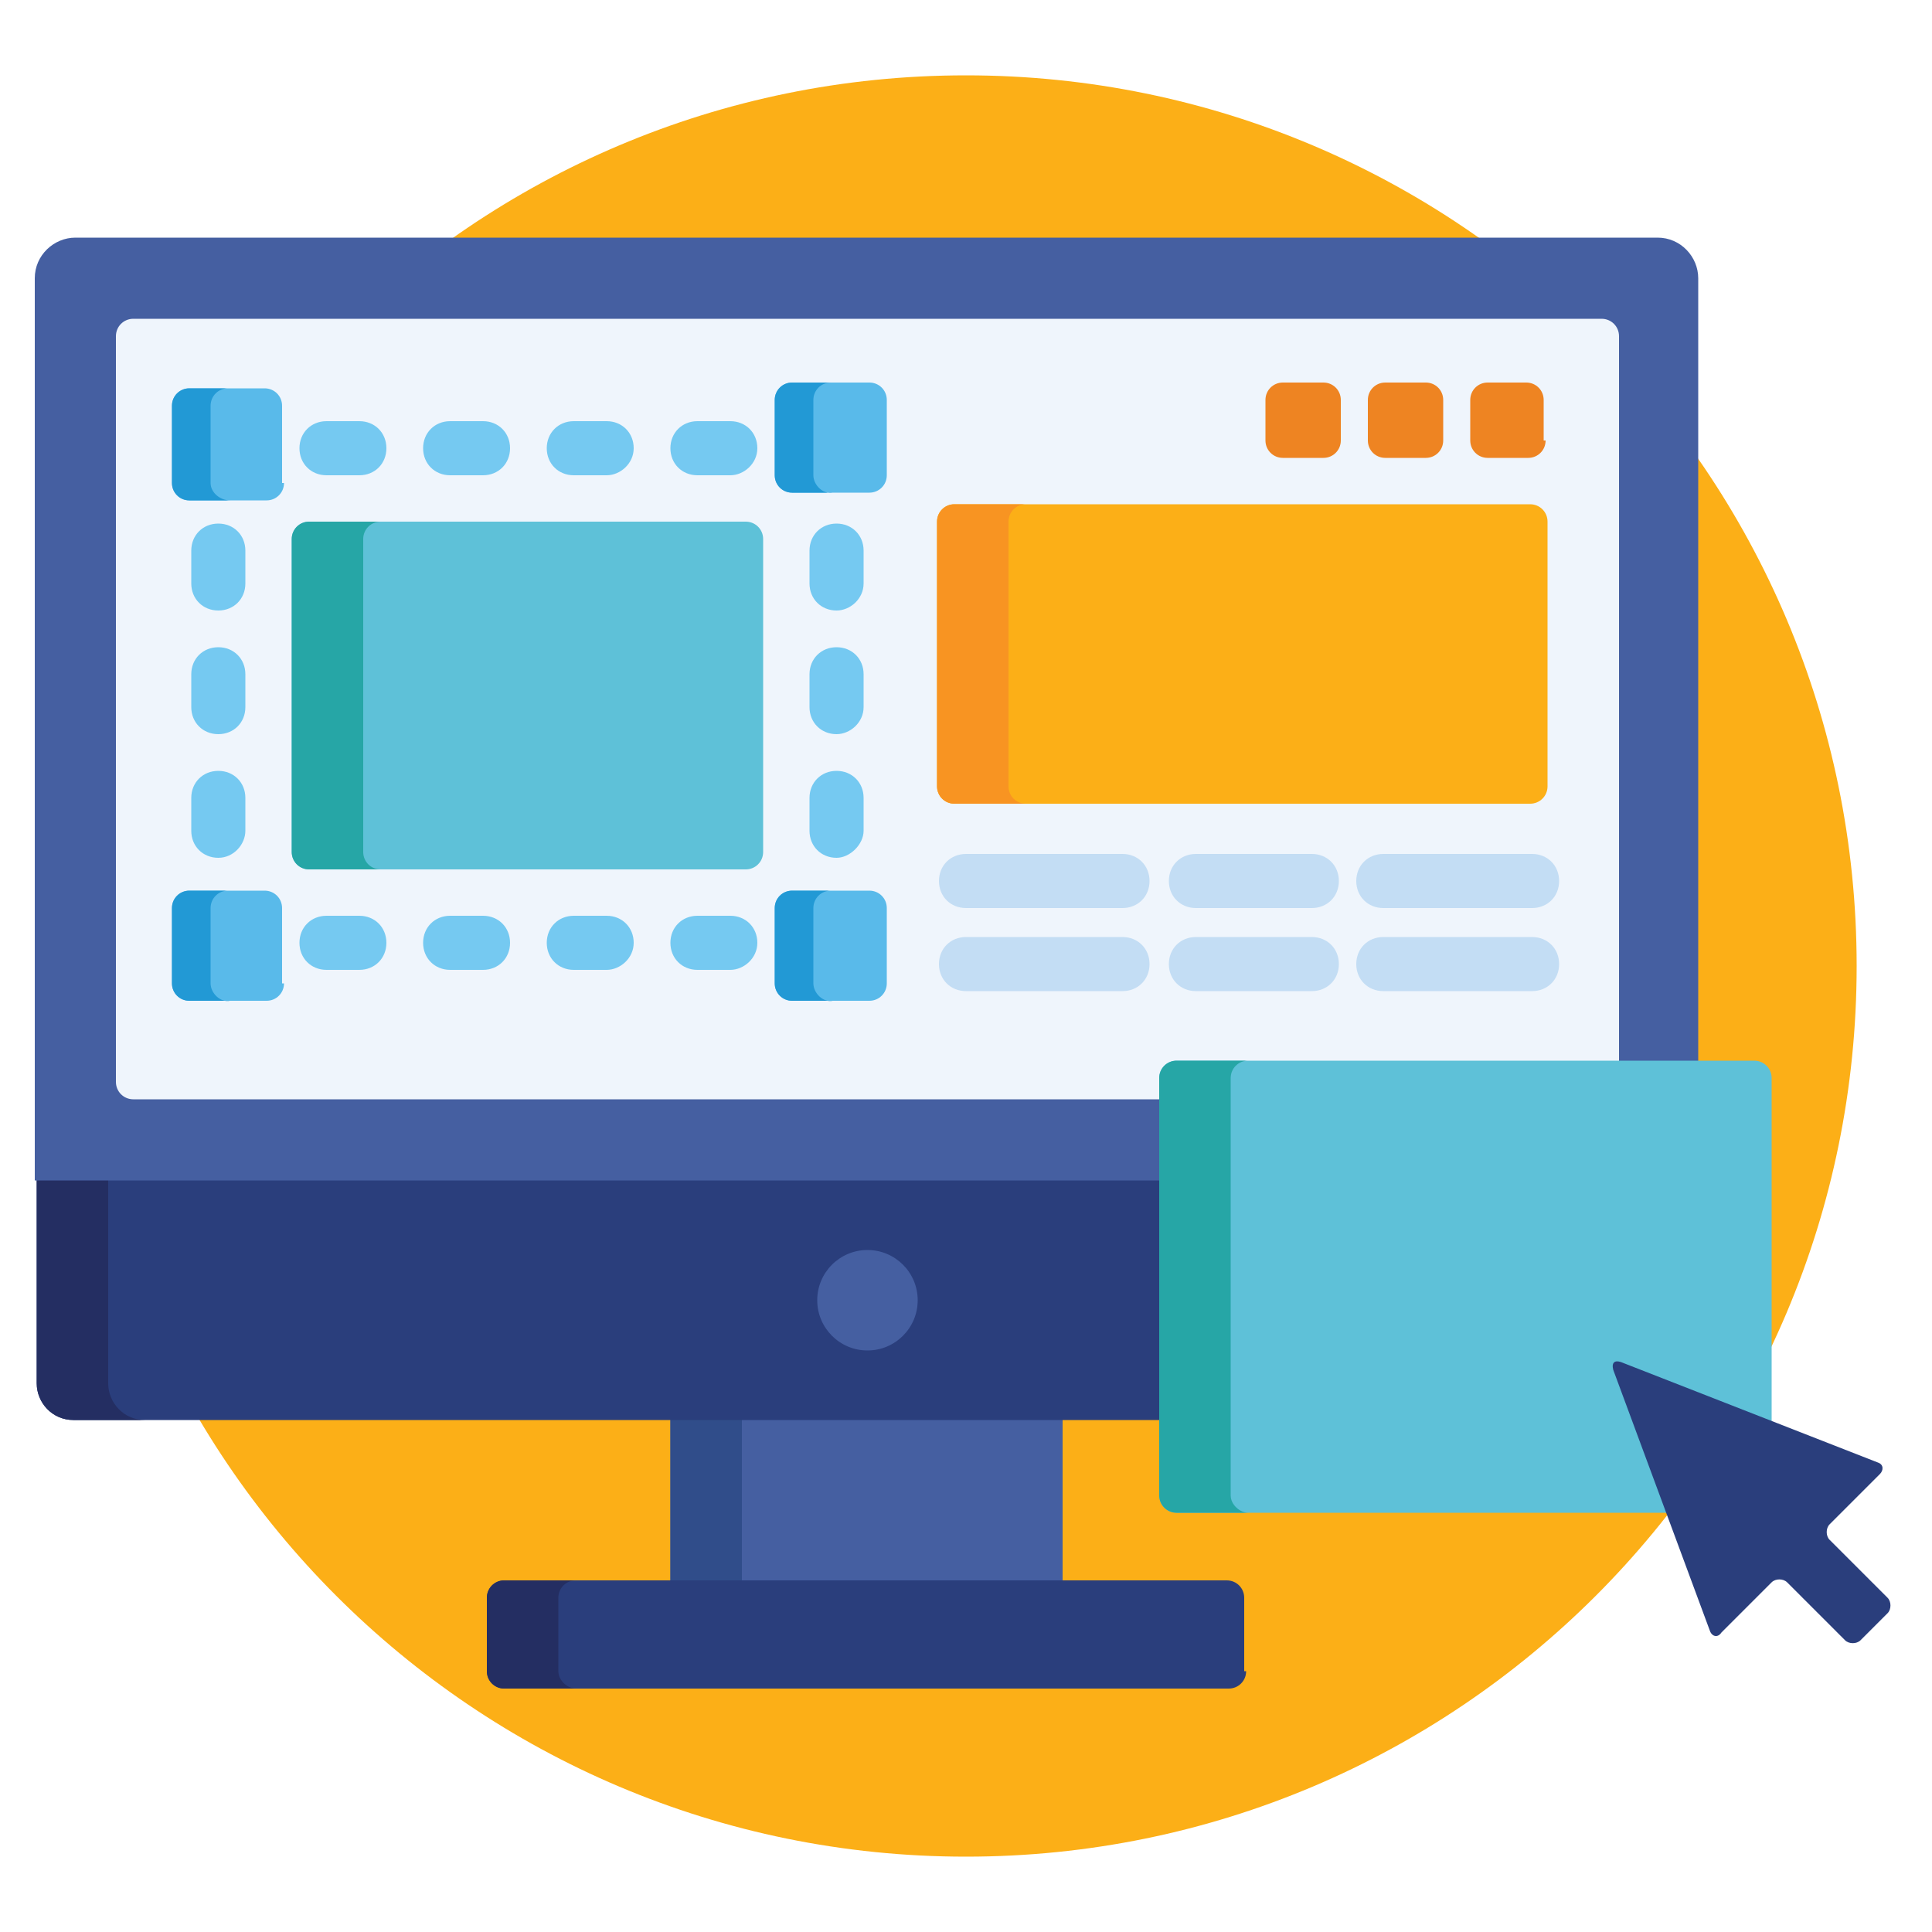
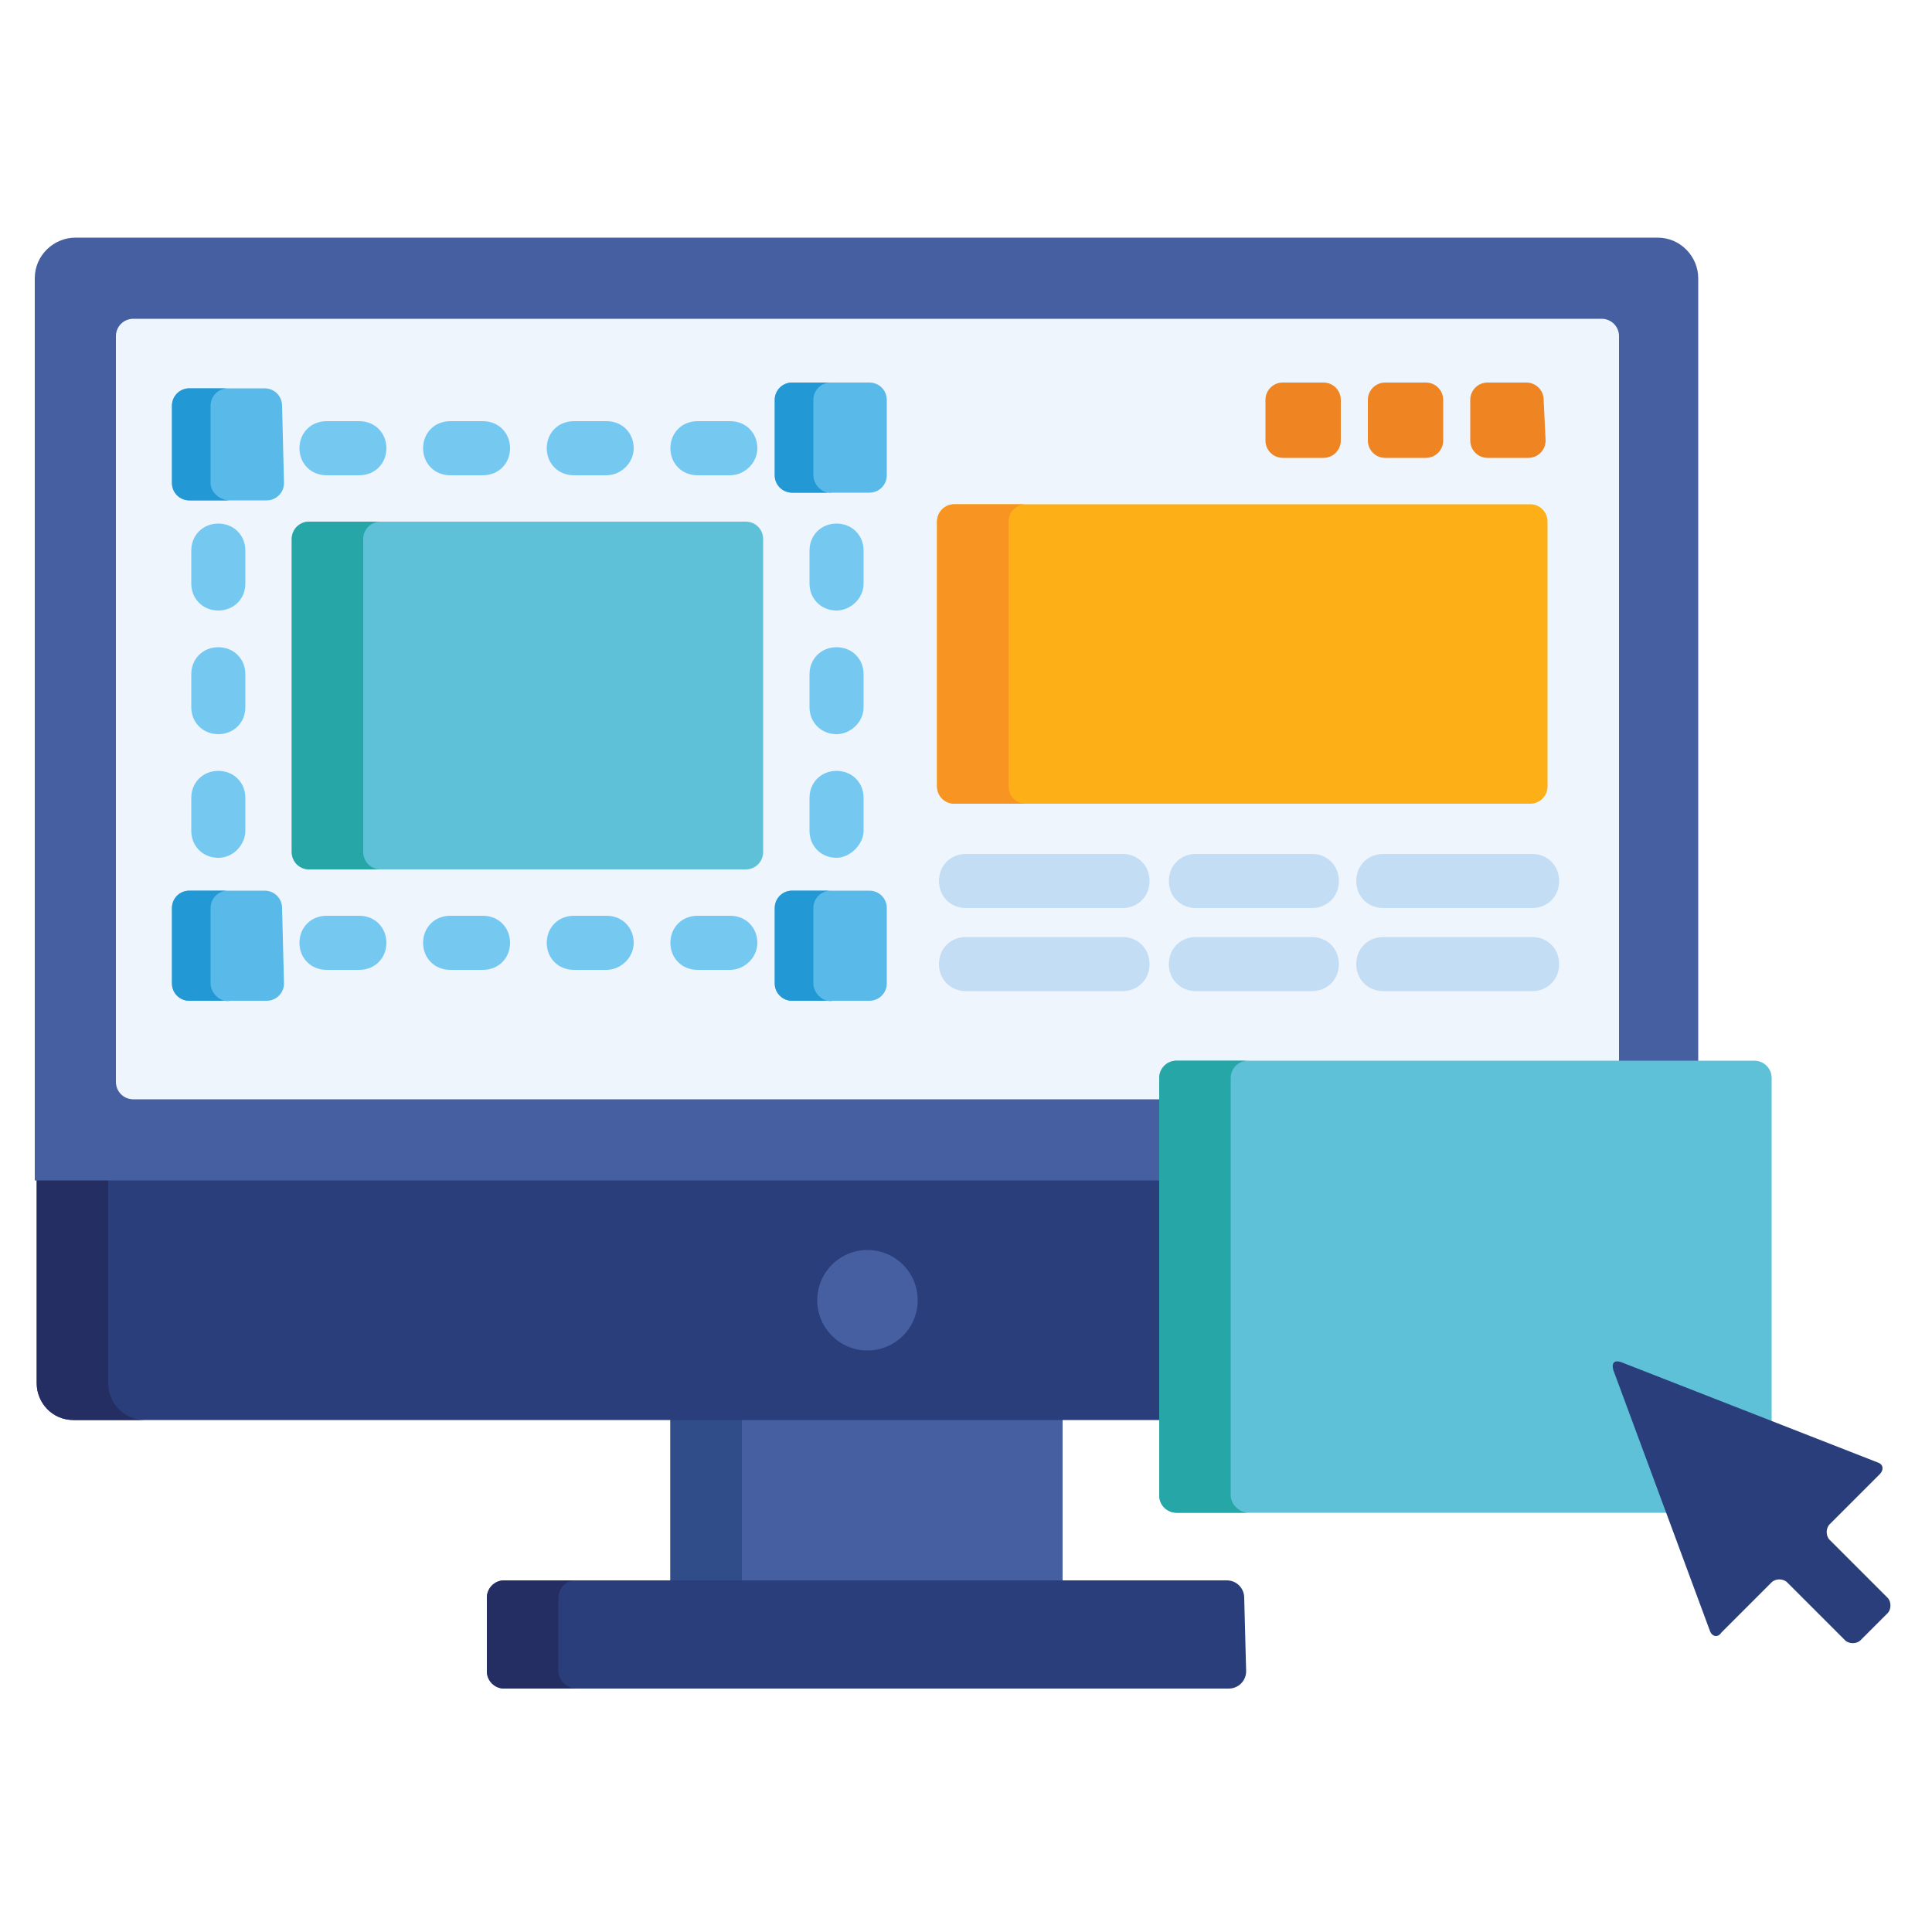
<svg xmlns="http://www.w3.org/2000/svg" version="1.1" id="Layer_1" x="0px" y="0px" viewBox="0 0 100 100" style="enable-background:new 0 0 100 100;" xml:space="preserve">
  <style type="text/css">
- 	.st0{fill:#FCAF17;}
- 	.st1{fill:#455FA1;}
- 	.st2{fill:#304D8A;}
- 	.st3{fill:#2A3E7C;}
- 	.st4{fill:#242E62;}
- 	.st5{fill:#EFF5FC;}
+ 	.st0{fill:#455FA1;}
+ 	.st1{fill:#304D8A;}
+ 	.st2{fill:#2A3E7C;}
+ 	.st3{fill:#242E62;}
+ 	.st4{fill:#EFF5FC;}
+ 	.st5{fill:#FCAF17;}
	.st6{fill:#F89422;}
	.st7{fill:#C3DDF4;}
	.st8{fill:#EE8422;}
	.st9{fill:#75C9F1;}
	.st10{fill:#5EC1D8;}
	.st11{fill:#26A6A6;}
	.st12{fill:#59BAEA;}
	.st13{fill:#2299D5;}
</style>
  <g>
-     <circle class="st0" cx="50" cy="50" r="46.1" />
-     <rect x="34.7" y="73.3" class="st1" width="20.3" height="8.7" />
-     <rect x="34.7" y="73.3" class="st2" width="3.7" height="8.7" />
-     <path class="st3" d="M64.5,86.5c0,0.5-0.4,0.9-0.9,0.9H26.1c-0.5,0-0.9-0.4-0.9-0.9v-3.8c0-0.5,0.4-0.9,0.9-0.9h37.4   c0.5,0,0.9,0.4,0.9,0.9V86.5z" />
-     <path class="st4" d="M28.9,86.5v-3.8c0-0.5,0.4-0.9,0.9-0.9h-3.7c-0.5,0-0.9,0.4-0.9,0.9v3.8c0,0.5,0.4,0.9,0.9,0.9h3.7   C29.4,87.4,28.9,87,28.9,86.5z" />
-     <path class="st3" d="M1.9,71.6c0,1,0.8,1.9,1.9,1.9h56.4V60.9H1.9V71.6z" />
-     <path class="st4" d="M5.6,71.6V60.9H1.9v10.7c0,1,0.8,1.9,1.9,1.9h3.7C6.4,73.5,5.6,72.6,5.6,71.6z" />
-     <path class="st1" d="M60.2,55.8c0-0.4,0.3-0.8,0.8-0.8h26.9V14.4c0-1.1-0.9-2.1-2.1-2.1H3.9c-1.1,0-2.1,0.9-2.1,2.1v46.7h58.3V55.8   z" />
-     <path class="st5" d="M60.2,55.8c0-0.4,0.3-0.8,0.8-0.8h22.8V17.4c0-0.5-0.4-0.9-0.9-0.9H6.9c-0.5,0-0.9,0.4-0.9,0.9V56   c0,0.5,0.4,0.9,0.9,0.9h53.2L60.2,55.8L60.2,55.8z" />
-     <circle class="st1" cx="44.9" cy="67.3" r="2.6" />
-     <path class="st0" d="M80.1,40.7c0,0.5-0.4,0.9-0.9,0.9H49.4c-0.5,0-0.9-0.4-0.9-0.9V27c0-0.5,0.4-0.9,0.9-0.9h29.8   c0.5,0,0.9,0.4,0.9,0.9L80.1,40.7L80.1,40.7z" />
+     <rect x="34.7" y="73.3" class="st0" width="20.3" height="8.7" />
+     <rect x="34.7" y="73.3" class="st1" width="3.7" height="8.7" />
+     <path class="st2" d="M64.5,86.5c0,0.5-0.4,0.9-0.9,0.9H26.1c-0.5,0-0.9-0.4-0.9-0.9v-3.8c0-0.5,0.4-0.9,0.9-0.9h37.4   c0.5,0,0.9,0.4,0.9,0.9L64.5,86.5L64.5,86.5z" />
+     <path class="st3" d="M28.9,86.5v-3.8c0-0.5,0.4-0.9,0.9-0.9h-3.7c-0.5,0-0.9,0.4-0.9,0.9v3.8c0,0.5,0.4,0.9,0.9,0.9h3.7   C29.4,87.4,28.9,87,28.9,86.5z" />
+     <path class="st2" d="M1.9,71.6c0,1,0.8,1.9,1.9,1.9h56.4V60.9H1.9V71.6z" />
+     <path class="st3" d="M5.6,71.6V60.9H1.9v10.7c0,1,0.8,1.9,1.9,1.9h3.7C6.4,73.5,5.6,72.6,5.6,71.6z" />
+     <path class="st0" d="M60.2,55.8c0-0.4,0.3-0.8,0.8-0.8h26.9V14.4c0-1.1-0.9-2.1-2.1-2.1H3.9c-1.1,0-2.1,0.9-2.1,2.1v46.7h58.3v-5.3   H60.2z" />
+     <path class="st4" d="M60.2,55.8c0-0.4,0.3-0.8,0.8-0.8h22.8V17.4c0-0.5-0.4-0.9-0.9-0.9h-76c-0.5,0-0.9,0.4-0.9,0.9V56   c0,0.5,0.4,0.9,0.9,0.9h53.2L60.2,55.8L60.2,55.8z" />
+     <circle class="st0" cx="44.9" cy="67.3" r="2.6" />
+     <path class="st5" d="M80.1,40.7c0,0.5-0.4,0.9-0.9,0.9H49.4c-0.5,0-0.9-0.4-0.9-0.9V27c0-0.5,0.4-0.9,0.9-0.9h29.8   c0.5,0,0.9,0.4,0.9,0.9V40.7L80.1,40.7z" />
    <path class="st6" d="M52.2,40.7V27c0-0.5,0.4-0.9,0.9-0.9h-3.7c-0.5,0-0.9,0.4-0.9,0.9v13.7c0,0.5,0.4,0.9,0.9,0.9h3.7   C52.6,41.6,52.2,41.2,52.2,40.7z" />
    <g>
      <path class="st7" d="M58.1,47H50c-0.8,0-1.4-0.6-1.4-1.4s0.6-1.4,1.4-1.4h8.1c0.8,0,1.4,0.6,1.4,1.4S58.9,47,58.1,47z" />
      <path class="st7" d="M58.1,51.3H50c-0.8,0-1.4-0.6-1.4-1.4s0.6-1.4,1.4-1.4h8.1c0.8,0,1.4,0.6,1.4,1.4S58.9,51.3,58.1,51.3z" />
      <path class="st7" d="M67.9,47h-6c-0.8,0-1.4-0.6-1.4-1.4s0.6-1.4,1.4-1.4h6c0.8,0,1.4,0.6,1.4,1.4S68.7,47,67.9,47z" />
      <path class="st7" d="M67.9,51.3h-6c-0.8,0-1.4-0.6-1.4-1.4s0.6-1.4,1.4-1.4h6c0.8,0,1.4,0.6,1.4,1.4S68.7,51.3,67.9,51.3z" />
      <path class="st7" d="M79.3,47h-7.7c-0.8,0-1.4-0.6-1.4-1.4s0.6-1.4,1.4-1.4h7.7c0.8,0,1.4,0.6,1.4,1.4S80.1,47,79.3,47z" />
      <path class="st7" d="M79.3,51.3h-7.7c-0.8,0-1.4-0.6-1.4-1.4s0.6-1.4,1.4-1.4h7.7c0.8,0,1.4,0.6,1.4,1.4S80.1,51.3,79.3,51.3z" />
    </g>
    <g>
      <path class="st8" d="M69.4,22.8c0,0.5-0.4,0.9-0.9,0.9h-2.1c-0.5,0-0.9-0.4-0.9-0.9v-2.1c0-0.5,0.4-0.9,0.9-0.9h2.1    c0.5,0,0.9,0.4,0.9,0.9V22.8z" />
      <path class="st8" d="M74.7,22.8c0,0.5-0.4,0.9-0.9,0.9h-2.1c-0.5,0-0.9-0.4-0.9-0.9v-2.1c0-0.5,0.4-0.9,0.9-0.9h2.1    c0.5,0,0.9,0.4,0.9,0.9V22.8z" />
-       <path class="st8" d="M80,22.8c0,0.5-0.4,0.9-0.9,0.9H77c-0.5,0-0.9-0.4-0.9-0.9v-2.1c0-0.5,0.4-0.9,0.9-0.9H79    c0.5,0,0.9,0.4,0.9,0.9V22.8z" />
+       <path class="st8" d="M80,22.8c0,0.5-0.4,0.9-0.9,0.9H77c-0.5,0-0.9-0.4-0.9-0.9v-2.1c0-0.5,0.4-0.9,0.9-0.9h2    c0.5,0,0.9,0.4,0.9,0.9L80,22.8L80,22.8z" />
    </g>
    <g>
      <path class="st9" d="M37.8,50.2h-1.7c-0.8,0-1.4-0.6-1.4-1.4c0-0.8,0.6-1.4,1.4-1.4h1.7c0.8,0,1.4,0.6,1.4,1.4    C39.2,49.6,38.5,50.2,37.8,50.2z" />
      <path class="st9" d="M31.4,50.2h-1.7c-0.8,0-1.4-0.6-1.4-1.4c0-0.8,0.6-1.4,1.4-1.4h1.7c0.8,0,1.4,0.6,1.4,1.4    C32.8,49.6,32.1,50.2,31.4,50.2z" />
      <path class="st9" d="M25,50.2h-1.7c-0.8,0-1.4-0.6-1.4-1.4c0-0.8,0.6-1.4,1.4-1.4H25c0.8,0,1.4,0.6,1.4,1.4    C26.4,49.6,25.8,50.2,25,50.2z" />
      <path class="st9" d="M18.6,50.2h-1.7c-0.8,0-1.4-0.6-1.4-1.4c0-0.8,0.6-1.4,1.4-1.4h1.7c0.8,0,1.4,0.6,1.4,1.4    C20,49.6,19.4,50.2,18.6,50.2z" />
      <path class="st9" d="M43.3,44.4c-0.8,0-1.4-0.6-1.4-1.4v-1.7c0-0.8,0.6-1.4,1.4-1.4c0.8,0,1.4,0.6,1.4,1.4V43    C44.7,43.7,44,44.4,43.3,44.4z" />
      <path class="st9" d="M43.3,38c-0.8,0-1.4-0.6-1.4-1.4v-1.7c0-0.8,0.6-1.4,1.4-1.4c0.8,0,1.4,0.6,1.4,1.4v1.7    C44.7,37.4,44,38,43.3,38z" />
      <path class="st9" d="M43.3,31.6c-0.8,0-1.4-0.6-1.4-1.4v-1.7c0-0.8,0.6-1.4,1.4-1.4c0.8,0,1.4,0.6,1.4,1.4v1.7    C44.7,31,44,31.6,43.3,31.6z" />
      <path class="st9" d="M11.3,44.4c-0.8,0-1.4-0.6-1.4-1.4v-1.7c0-0.8,0.6-1.4,1.4-1.4s1.4,0.6,1.4,1.4V43    C12.7,43.7,12.1,44.4,11.3,44.4z" />
      <path class="st9" d="M11.3,38c-0.8,0-1.4-0.6-1.4-1.4v-1.7c0-0.8,0.6-1.4,1.4-1.4s1.4,0.6,1.4,1.4v1.7C12.7,37.4,12.1,38,11.3,38z    " />
      <path class="st9" d="M11.3,31.6c-0.8,0-1.4-0.6-1.4-1.4v-1.7c0-0.8,0.6-1.4,1.4-1.4s1.4,0.6,1.4,1.4v1.7    C12.7,31,12.1,31.6,11.3,31.6z" />
-       <path class="st9" d="M37.8,24.6h-1.7c-0.8,0-1.4-0.6-1.4-1.4c0-0.8,0.6-1.4,1.4-1.4h1.7c0.8,0,1.4,0.6,1.4,1.4    C39.2,24,38.5,24.6,37.8,24.6z" />
-       <path class="st9" d="M31.4,24.6h-1.7c-0.8,0-1.4-0.6-1.4-1.4c0-0.8,0.6-1.4,1.4-1.4h1.7c0.8,0,1.4,0.6,1.4,1.4    C32.8,24,32.1,24.6,31.4,24.6z" />
-       <path class="st9" d="M25,24.6h-1.7c-0.8,0-1.4-0.6-1.4-1.4c0-0.8,0.6-1.4,1.4-1.4H25c0.8,0,1.4,0.6,1.4,1.4    C26.4,24,25.8,24.6,25,24.6z" />
-       <path class="st9" d="M18.6,24.6h-1.7c-0.8,0-1.4-0.6-1.4-1.4c0-0.8,0.6-1.4,1.4-1.4h1.7c0.8,0,1.4,0.6,1.4,1.4    C20,24,19.4,24.6,18.6,24.6z" />
+       <path class="st9" d="M37.8,24.6h-1.7c-0.8,0-1.4-0.6-1.4-1.4s0.6-1.4,1.4-1.4h1.7c0.8,0,1.4,0.6,1.4,1.4S38.5,24.6,37.8,24.6z" />
+       <path class="st9" d="M31.4,24.6h-1.7c-0.8,0-1.4-0.6-1.4-1.4s0.6-1.4,1.4-1.4h1.7c0.8,0,1.4,0.6,1.4,1.4S32.1,24.6,31.4,24.6z" />
+       <path class="st9" d="M25,24.6h-1.7c-0.8,0-1.4-0.6-1.4-1.4s0.6-1.4,1.4-1.4H25c0.8,0,1.4,0.6,1.4,1.4S25.8,24.6,25,24.6z" />
+       <path class="st9" d="M18.6,24.6h-1.7c-0.8,0-1.4-0.6-1.4-1.4s0.6-1.4,1.4-1.4h1.7c0.8,0,1.4,0.6,1.4,1.4S19.4,24.6,18.6,24.6z" />
    </g>
    <path class="st10" d="M39.5,44.1c0,0.5-0.4,0.9-0.9,0.9H16c-0.5,0-0.9-0.4-0.9-0.9V27.9c0-0.5,0.4-0.9,0.9-0.9h22.6   c0.5,0,0.9,0.4,0.9,0.9V44.1z" />
    <path class="st11" d="M18.8,44.1V27.9c0-0.5,0.4-0.9,0.9-0.9H16c-0.5,0-0.9,0.4-0.9,0.9v16.2c0,0.5,0.4,0.9,0.9,0.9h3.7   C19.2,45,18.8,44.6,18.8,44.1z" />
    <g>
-       <path class="st12" d="M45.9,24.6c0,0.5-0.4,0.9-0.9,0.9H41c-0.5,0-0.9-0.4-0.9-0.9v-3.9c0-0.5,0.4-0.9,0.9-0.9H45    c0.5,0,0.9,0.4,0.9,0.9V24.6z" />
-       <path class="st12" d="M14.7,25c0,0.5-0.4,0.9-0.9,0.9H9.8c-0.5,0-0.9-0.4-0.9-0.9V21c0-0.5,0.4-0.9,0.9-0.9h3.9    c0.5,0,0.9,0.4,0.9,0.9V25z" />
-       <path class="st12" d="M45.9,50.9c0,0.5-0.4,0.9-0.9,0.9H41c-0.5,0-0.9-0.4-0.9-0.9V47c0-0.5,0.4-0.9,0.9-0.9H45    c0.5,0,0.9,0.4,0.9,0.9V50.9z" />
-       <path class="st12" d="M14.7,50.9c0,0.5-0.4,0.9-0.9,0.9H9.8c-0.5,0-0.9-0.4-0.9-0.9V47c0-0.5,0.4-0.9,0.9-0.9h3.9    c0.5,0,0.9,0.4,0.9,0.9V50.9z" />
+       <path class="st12" d="M45.9,24.6c0,0.5-0.4,0.9-0.9,0.9h-4c-0.5,0-0.9-0.4-0.9-0.9v-3.9c0-0.5,0.4-0.9,0.9-0.9h4    c0.5,0,0.9,0.4,0.9,0.9V24.6z" />
+       <path class="st12" d="M14.7,25c0,0.5-0.4,0.9-0.9,0.9h-4c-0.5,0-0.9-0.4-0.9-0.9v-4c0-0.5,0.4-0.9,0.9-0.9h3.9    c0.5,0,0.9,0.4,0.9,0.9L14.7,25L14.7,25z" />
+       <path class="st12" d="M45.9,50.9c0,0.5-0.4,0.9-0.9,0.9h-4c-0.5,0-0.9-0.4-0.9-0.9V47c0-0.5,0.4-0.9,0.9-0.9h4    c0.5,0,0.9,0.4,0.9,0.9V50.9z" />
+       <path class="st12" d="M14.7,50.9c0,0.5-0.4,0.9-0.9,0.9h-4c-0.5,0-0.9-0.4-0.9-0.9V47c0-0.5,0.4-0.9,0.9-0.9h3.9    c0.5,0,0.9,0.4,0.9,0.9L14.7,50.9L14.7,50.9z" />
    </g>
    <g>
-       <path class="st13" d="M42.1,24.6v-3.9c0-0.5,0.4-0.9,0.9-0.9H41c-0.5,0-0.9,0.4-0.9,0.9v3.9c0,0.5,0.4,0.9,0.9,0.9h2.1    C42.6,25.6,42.1,25.1,42.1,24.6z" />
-       <path class="st13" d="M10.9,25V21c0-0.5,0.4-0.9,0.9-0.9H9.8c-0.5,0-0.9,0.4-0.9,0.9V25c0,0.5,0.4,0.9,0.9,0.9h2.1    C11.4,25.9,10.9,25.5,10.9,25z" />
-       <path class="st13" d="M42.1,50.9V47c0-0.5,0.4-0.9,0.9-0.9H41c-0.5,0-0.9,0.4-0.9,0.9v3.9c0,0.5,0.4,0.9,0.9,0.9h2.1    C42.6,51.9,42.1,51.4,42.1,50.9z" />
-       <path class="st13" d="M10.9,50.9V47c0-0.5,0.4-0.9,0.9-0.9H9.8c-0.5,0-0.9,0.4-0.9,0.9v3.9c0,0.5,0.4,0.9,0.9,0.9h2.1    C11.4,51.9,10.9,51.4,10.9,50.9z" />
+       <path class="st13" d="M42.1,24.6v-3.9c0-0.5,0.4-0.9,0.9-0.9h-2c-0.5,0-0.9,0.4-0.9,0.9v3.9c0,0.5,0.4,0.9,0.9,0.9h2.1    C42.6,25.6,42.1,25.1,42.1,24.6z" />
+       <path class="st13" d="M10.9,25v-4c0-0.5,0.4-0.9,0.9-0.9h-2c-0.5,0-0.9,0.4-0.9,0.9v4c0,0.5,0.4,0.9,0.9,0.9h2.1    C11.4,25.9,10.9,25.5,10.9,25z" />
+       <path class="st13" d="M42.1,50.9V47c0-0.5,0.4-0.9,0.9-0.9h-2c-0.5,0-0.9,0.4-0.9,0.9v3.9c0,0.5,0.4,0.9,0.9,0.9h2.1    C42.6,51.9,42.1,51.4,42.1,50.9z" />
+       <path class="st13" d="M10.9,50.9V47c0-0.5,0.4-0.9,0.9-0.9h-2c-0.5,0-0.9,0.4-0.9,0.9v3.9c0,0.5,0.4,0.9,0.9,0.9h2.1    C11.4,51.9,10.9,51.4,10.9,50.9z" />
    </g>
-     <path class="st10" d="M83.7,70.8c0-0.1,0-0.1,0-0.1c0,0,0,0,0,0c0,0,0.1,0,0.1,0l7.9,2.9V55.8c0-0.5-0.4-0.9-0.9-0.9H60.9   c-0.5,0-0.9,0.4-0.9,0.9v21.6c0,0.5,0.4,0.9,0.9,0.9h25.6L83.7,70.8z" />
+     <path class="st10" d="M83.7,70.8C83.7,70.7,83.7,70.7,83.7,70.8L83.7,70.8L83.7,70.8l8,2.8V55.8c0-0.5-0.4-0.9-0.9-0.9H60.9   c-0.5,0-0.9,0.4-0.9,0.9v21.6c0,0.5,0.4,0.9,0.9,0.9h25.6L83.7,70.8z" />
    <path class="st11" d="M63.7,77.4V55.8c0-0.5,0.4-0.9,0.9-0.9h-3.7c-0.5,0-0.9,0.4-0.9,0.9v21.6c0,0.5,0.4,0.9,0.9,0.9h3.7   C64.2,78.3,63.7,77.9,63.7,77.4z" />
-     <path class="st3" d="M83.9,70.5c-0.3-0.1-0.5,0-0.4,0.4l5,13.5c0.1,0.3,0.4,0.4,0.6,0.1l2.6-2.6c0.2-0.2,0.6-0.2,0.8,0l3,3   c0.2,0.2,0.6,0.2,0.8,0l1.4-1.4c0.2-0.2,0.2-0.6,0-0.8l-3-3c-0.2-0.2-0.2-0.6,0-0.8l2.6-2.6c0.2-0.2,0.2-0.5-0.1-0.6L83.9,70.5z" />
+     <path class="st2" d="M83.9,70.5c-0.3-0.1-0.5,0-0.4,0.4l5,13.5c0.1,0.3,0.4,0.4,0.6,0.1l2.6-2.6c0.2-0.2,0.6-0.2,0.8,0l3,3   c0.2,0.2,0.6,0.2,0.8,0l1.4-1.4c0.2-0.2,0.2-0.6,0-0.8l-3-3c-0.2-0.2-0.2-0.6,0-0.8l2.6-2.6c0.2-0.2,0.2-0.5-0.1-0.6L83.9,70.5z" />
  </g>
</svg>
